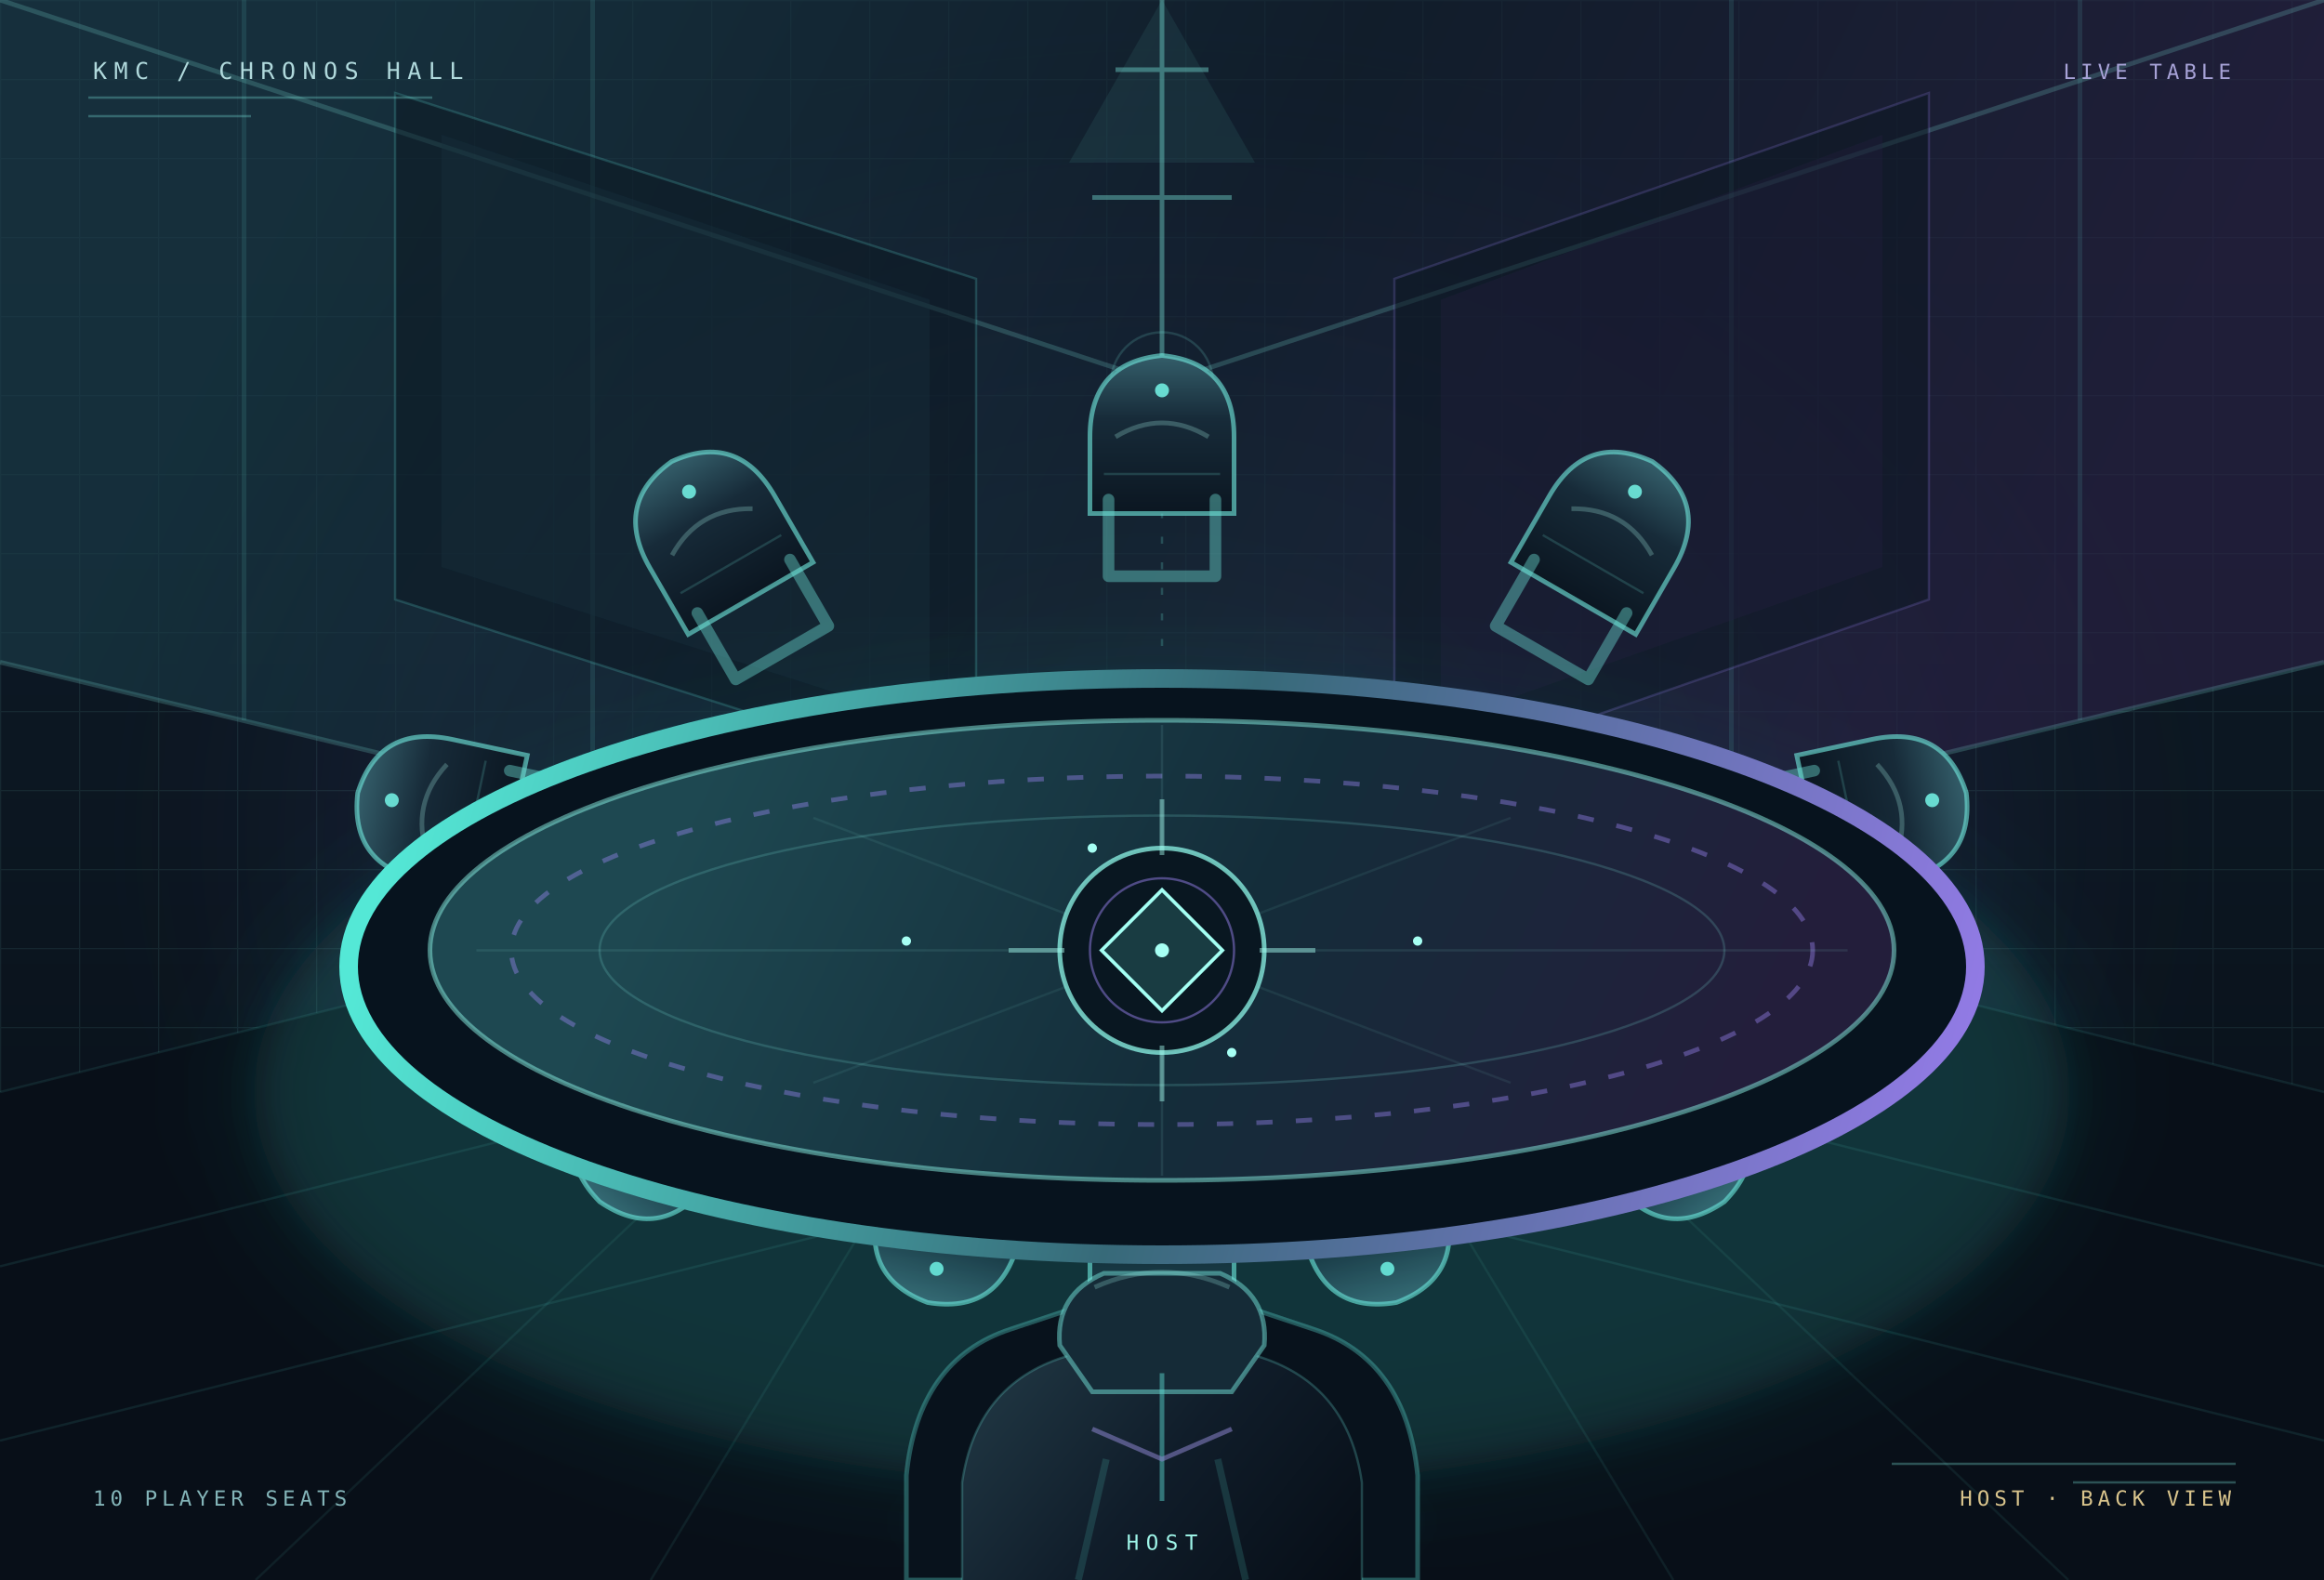
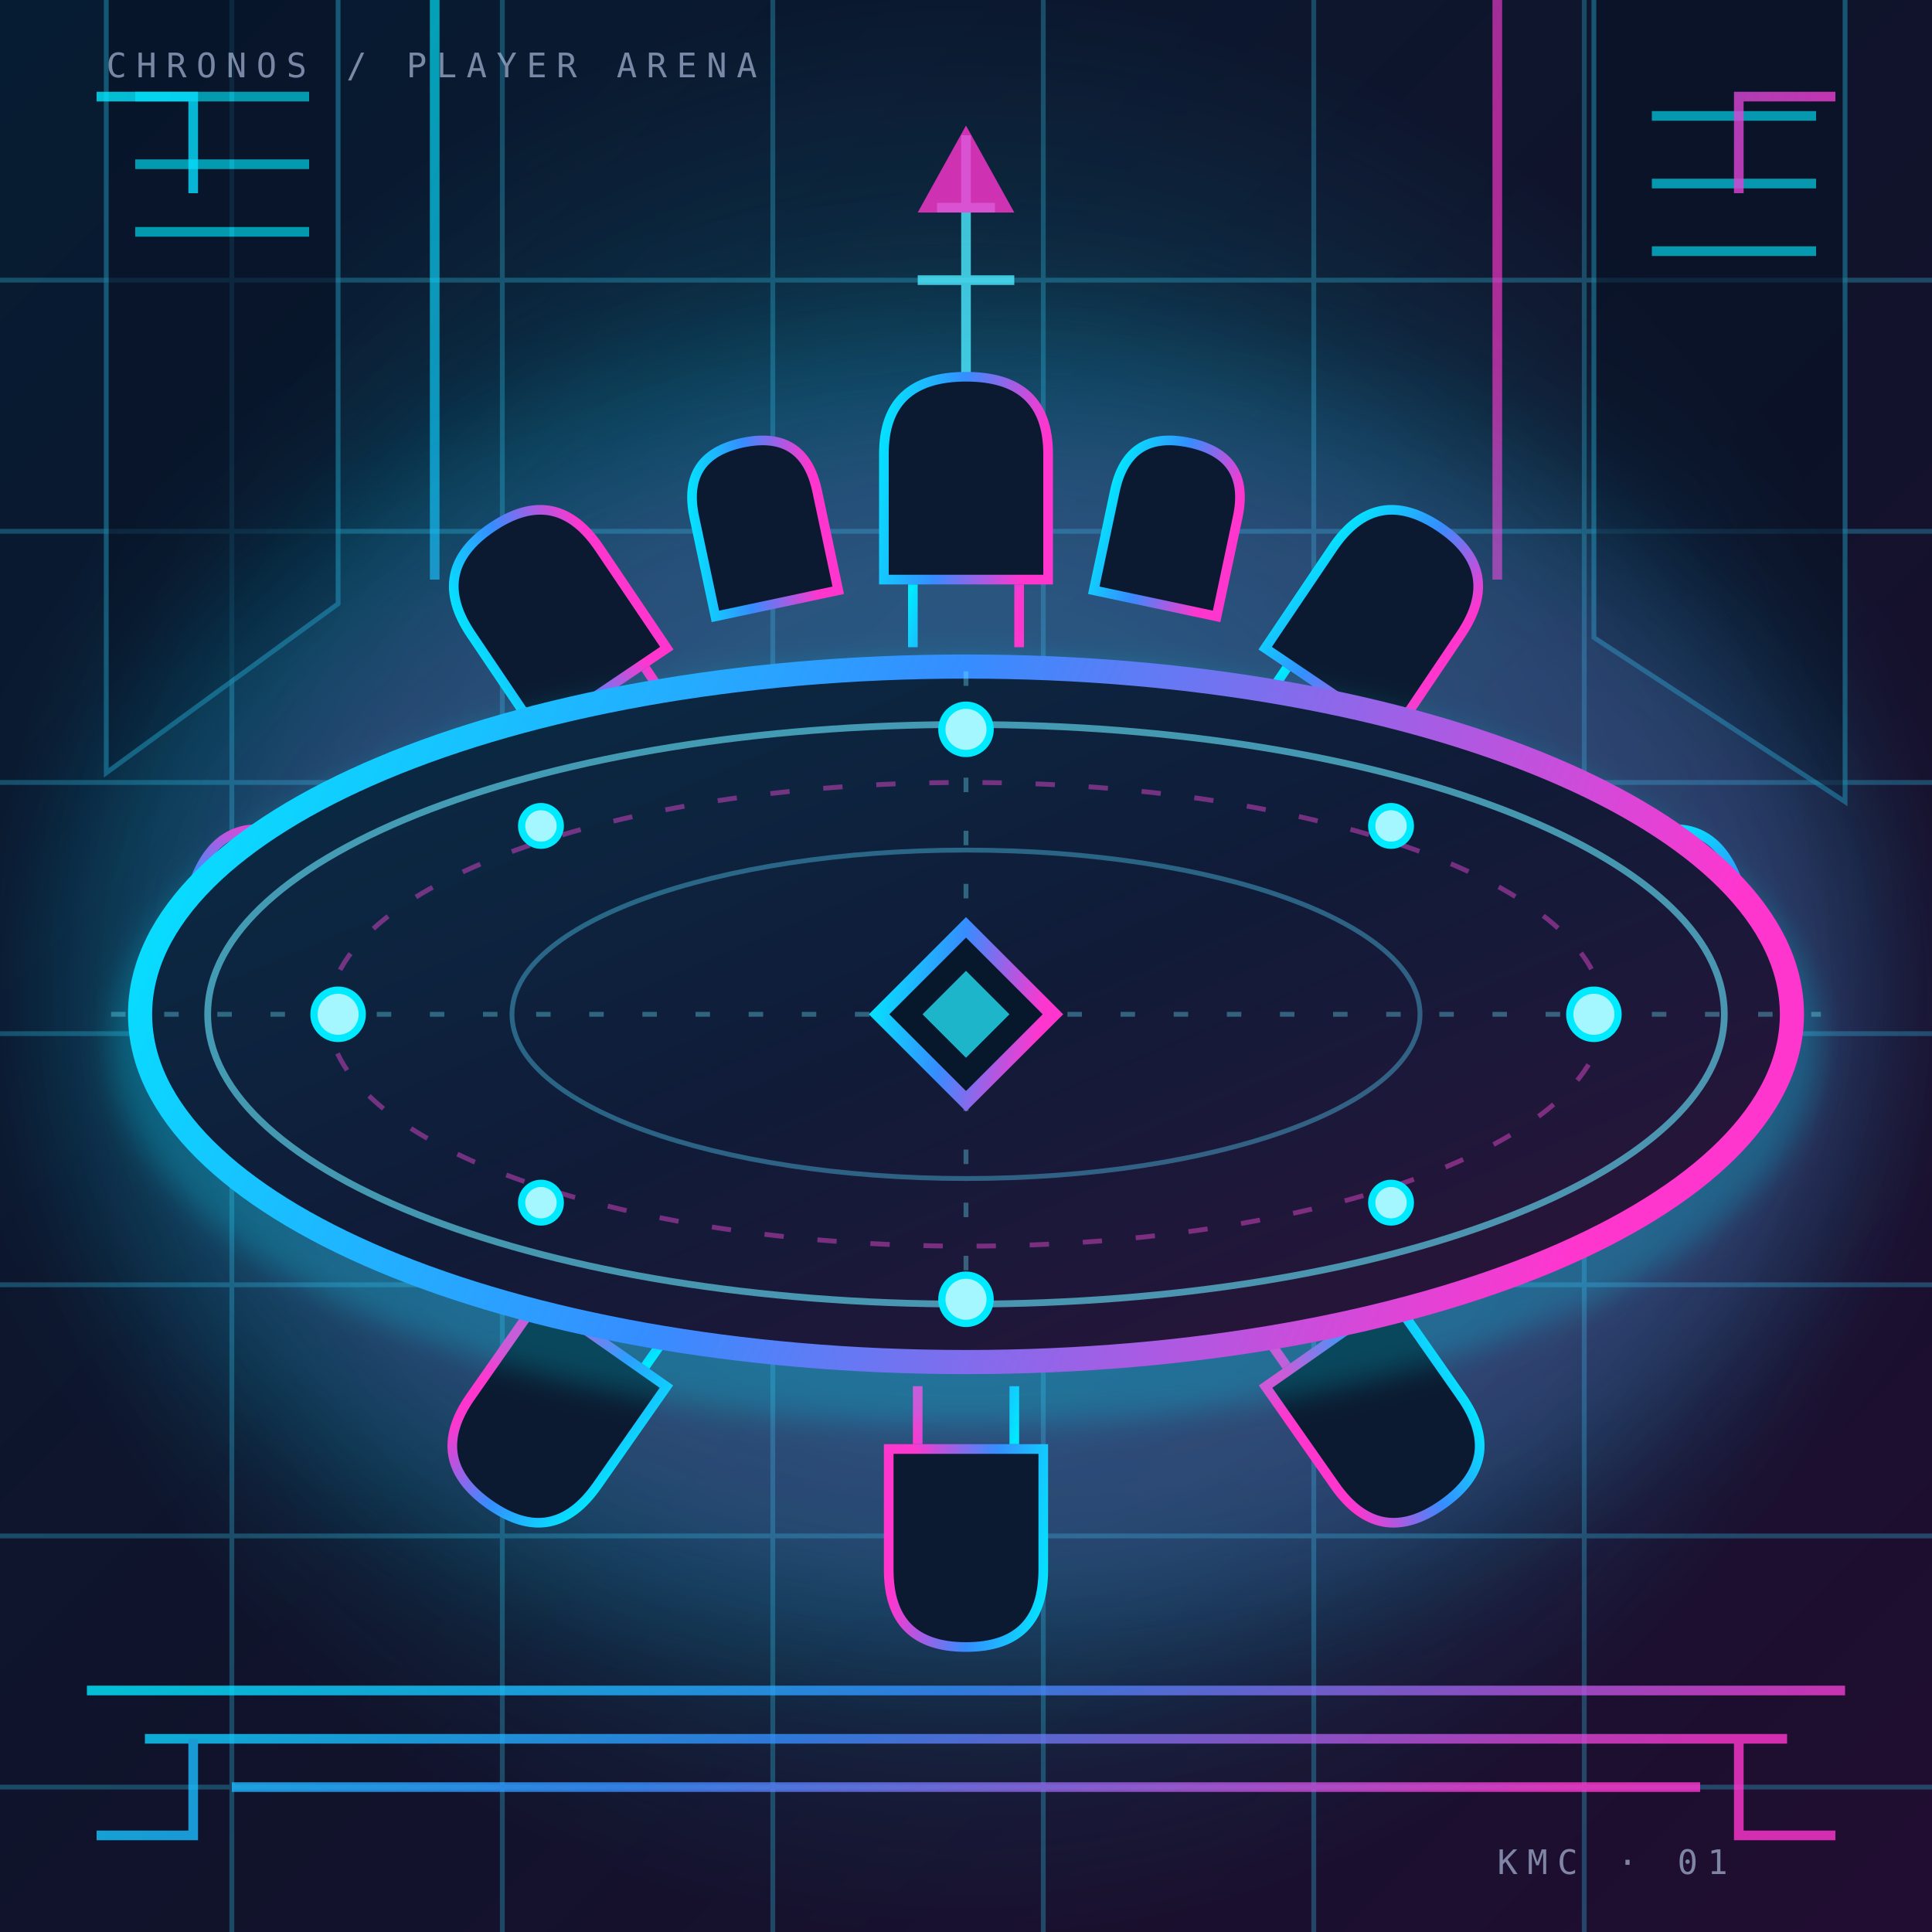
- <svg xmlns="http://www.w3.org/2000/svg" viewBox="0 0 1000 680" fill="none">
+ <svg xmlns="http://www.w3.org/2000/svg" viewBox="0 0 400 400" role="img" aria-label="CHRONOS neon game hall">
  <defs>
-     <linearGradient id="wall" x1="500" y1="0" x2="500" y2="680" gradientUnits="userSpaceOnUse">
-       <stop stop-color="#101b28" />
-       <stop offset=".48" stop-color="#0c1722" />
-       <stop offset="1" stop-color="#070d14" />
+     <linearGradient id="bg" x1="0" y1="0" x2="1" y2="1">
+       <stop stop-color="#061c32" />
+       <stop offset=".52" stop-color="#10132b" />
+       <stop offset="1" stop-color="#210d31" />
    </linearGradient>
-     <linearGradient id="glass" x1="160" y1="20" x2="840" y2="360" gradientUnits="userSpaceOnUse">
-       <stop stop-color="#193c48" />
-       <stop offset=".5" stop-color="#111e2c" />
-       <stop offset="1" stop-color="#2a2144" />
+     <linearGradient id="rim" x1="0" y1="0" x2="1" y2=".2">
+       <stop stop-color="#00eaff" />
+       <stop offset=".48" stop-color="#368dff" />
+       <stop offset="1" stop-color="#ff36ce" />
    </linearGradient>
-     <radialGradient id="roomGlow" cx="0" cy="0" r="1" gradientTransform="matrix(0 360 -470 0 500 360)" gradientUnits="userSpaceOnUse">
-       <stop stop-color="#4bdccc" stop-opacity=".23" />
-       <stop offset=".7" stop-color="#5c54aa" stop-opacity=".09" />
-       <stop offset="1" stop-color="#0a111b" stop-opacity="0" />
+     <linearGradient id="table" x1="0" y1="0" x2="1" y2="1">
+       <stop stop-color="#092e47" />
+       <stop offset=".5" stop-color="#101b38" />
+       <stop offset="1" stop-color="#30123a" />
+     </linearGradient>
+     <radialGradient id="glow">
+       <stop stop-color="#13eaff" stop-opacity=".32" />
+       <stop offset="1" stop-color="#13eaff" stop-opacity="0" />
    </radialGradient>
-     <linearGradient id="tableRim" x1="160" y1="390" x2="850" y2="575" gradientUnits="userSpaceOnUse">
-       <stop stop-color="#54e8d6" />
-       <stop offset=".48" stop-color="#376a79" />
-       <stop offset="1" stop-color="#9b7cf0" />
-     </linearGradient>
-     <linearGradient id="tableSurface" x1="300" y1="340" x2="710" y2="540" gradientUnits="userSpaceOnUse">
-       <stop stop-color="#1e4851" />
-       <stop offset=".52" stop-color="#142d3a" />
-       <stop offset="1" stop-color="#231e3b" />
-     </linearGradient>
-     <linearGradient id="chair" x1="0" y1="0" x2="0" y2="1">
-       <stop stop-color="#345e6a" />
-       <stop offset=".4" stop-color="#172b39" />
-       <stop offset="1" stop-color="#0b1621" />
-     </linearGradient>
-     <linearGradient id="hostJacket" x1="420" y1="550" x2="580" y2="680" gradientUnits="userSpaceOnUse">
-       <stop stop-color="#253f4b" />
-       <stop offset=".55" stop-color="#101d2a" />
-       <stop offset="1" stop-color="#070e17" />
-     </linearGradient>
    <filter id="blur">
-       <feGaussianBlur stdDeviation="26" />
+       <feGaussianBlur stdDeviation="13" />
    </filter>
-     <filter id="softGlow">
-       <feGaussianBlur stdDeviation="8" />
+     <filter id="soft">
+       <feGaussianBlur stdDeviation="3" />
    </filter>
-     <pattern id="grid" width="34" height="34" patternUnits="userSpaceOnUse">
-       <path d="M34 0H0V34" stroke="#8beee4" stroke-opacity=".08" />
-     </pattern>
-     <g id="seat">
-       <path d="M-31 -7Q-31 -39 0 -42Q31 -39 31 -7V26H-31V-7Z" fill="url(#chair)" stroke="#6fe6dc" stroke-opacity=".62" stroke-width="2" />
-       <path d="M-23 20V53M23 20V53M-23 53H23" stroke="#6bded5" stroke-opacity=".42" stroke-width="5" stroke-linecap="round" />
-       <path d="M-20 -7Q0 -19 20 -7" stroke="#b1fff2" stroke-opacity=".24" stroke-width="2" />
-       <path d="M-25 9H25" stroke="#6fe6dc" stroke-opacity=".18" />
-       <circle cx="0" cy="-27" r="3" fill="#75f5e7" fill-opacity=".85" />
+   </defs>
+   <rect width="400" height="400" fill="url(#bg)" />
+   <rect width="400" height="400" fill="url(#glow)" />
+   <g opacity=".3" stroke="#36c9ef" stroke-width="1">
+     <path d="M0 58H400M0 110H400M0 162H400M0 214H400M0 266H400M0 318H400M0 370H400" />
+     <path d="M48 0V400M104 0V400M160 0V400M216 0V400M272 0V400M328 0V400" />
+   </g>
+   <g opacity=".65">
+     <path d="M22 0V160L70 125V0M330 0V132L382 166V0" fill="#081326" stroke="#1c7898" />
+     <path d="M28 20H64M28 34H64M28 48H64M342 24H376M342 38H376M342 52H376" stroke="#00dff5" stroke-width="2" />
+     <path d="M90 0V120M310 0V120" stroke="url(#rim)" stroke-width="2" />
+   </g>
+   <ellipse cx="200" cy="206" rx="188" ry="138" fill="#00cfff" opacity=".18" filter="url(#blur)" />
+   <ellipse cx="210" cy="208" rx="172" ry="121" fill="#ff31c9" opacity=".12" filter="url(#blur)" />
+   <g transform="translate(0 0)">
+     <path d="M200 28V105M194 43H206M190 58H210" stroke="#4ceaff" stroke-width="2" opacity=".8" />
+     <path d="M200 26L210 44H190Z" fill="#ff36d0" opacity=".8" />
+   </g>
+   <g fill="#0b1a30" stroke="url(#rim)" stroke-width="2">
+     <g transform="translate(200 116)">
+       <path d="M-17 -22Q-17 -38 0 -38Q17 -38 17 -22V4H-17Z" />
+       <path d="M-11 5V18M11 5V18" fill="none" />
    </g>
-   </defs>
-   <rect width="1000" height="680" fill="url(#wall)" />
-   <rect width="1000" height="680" fill="url(#roomGlow)" />
-   <rect width="1000" height="680" fill="url(#grid)" />
-   <path d="M0 0H1000V285L500 405L0 285V0Z" fill="url(#glass)" fill-opacity=".62" />
-   <path d="M0 0L500 165L1000 0M0 285L500 405L1000 285" stroke="#82eee3" stroke-opacity=".2" stroke-width="2" />
-   <path d="M105 0V310M255 0V350M745 0V350M895 0V310" stroke="#6adbd2" stroke-opacity=".12" stroke-width="2" />
-   <g opacity=".9">
-     <path d="M170 40V258L420 338V120L170 40Z" fill="#0a1722" fill-opacity=".55" stroke="#5de0d5" stroke-opacity=".23" />
-     <path d="M190 58V244L400 311V129L190 58Z" fill="#152f3c" fill-opacity=".48" />
-     <path d="M600 120V338L830 258V40L600 120Z" fill="#0a1722" fill-opacity=".55" stroke="#a18aff" stroke-opacity=".22" />
-     <path d="M620 129V311L810 244V58L620 129Z" fill="#25223d" fill-opacity=".38" />
-   </g>
-   <path d="M500 0V164M480 30H520M470 85H530" stroke="#81f4e8" stroke-opacity=".38" stroke-width="2" />
-   <path d="M500 0L460 70H540L500 0Z" fill="#69e9dc" fill-opacity=".08" />
-   <circle cx="500" cy="165" r="6" fill="#7ff3e7" />
-   <circle cx="500" cy="165" r="22" stroke="#7ff3e7" stroke-opacity=".16" />
-   <path d="M500 165V280" stroke="#65e3d7" stroke-opacity=".22" stroke-dasharray="3 8" />
-   <path d="M0 470L500 345L1000 470V680H0V470Z" fill="#080f18" />
-   <path d="M0 470L500 345L1000 470M0 545L500 420L1000 545M0 620L500 495L1000 620" stroke="#5dded5" stroke-opacity=".1" />
-   <path d="M110 680L400 405M280 680L455 390M720 680L545 390M890 680L600 405" stroke="#6ce2d8" stroke-opacity=".08" />
-   <ellipse cx="500" cy="470" rx="390" ry="170" fill="#47d9d0" fill-opacity=".09" filter="url(#blur)" />
-   <g>
-     <g transform="translate(500 195)">
-       <use href="#seat" />
+     <g transform="translate(278 139) rotate(34)">
+       <path d="M-16 -20Q-16 -36 0 -36Q16 -36 16 -20V5H-16Z" />
+       <path d="M-10 6V18M10 6V18" fill="none" />
    </g>
-     <g transform="translate(690 235) rotate(30)">
-       <use href="#seat" />
+     <g transform="translate(326 195) rotate(70)">
+       <path d="M-16 -20Q-16 -36 0 -36Q16 -36 16 -20V5H-16Z" />
+       <path d="M-10 6V18M10 6V18" fill="none" />
    </g>
-     <g transform="translate(805 350) rotate(78)">
-       <use href="#seat" />
+     <g transform="translate(278 282) rotate(145)">
+       <path d="M-16 -20Q-16 -36 0 -36Q16 -36 16 -20V5H-16Z" />
+       <path d="M-10 6V18M10 6V18" fill="none" />
    </g>
-     <g transform="translate(715 485) rotate(140)">
-       <use href="#seat" />
+     <g transform="translate(200 305) rotate(180)">
+       <path d="M-16 -20Q-16 -36 0 -36Q16 -36 16 -20V5H-16Z" />
+       <path d="M-10 6V18M10 6V18" fill="none" />
    </g>
-     <g transform="translate(590 520) rotate(165)">
-       <use href="#seat" />
+     <g transform="translate(122 282) rotate(215)">
+       <path d="M-16 -20Q-16 -36 0 -36Q16 -36 16 -20V5H-16Z" />
+       <path d="M-10 6V18M10 6V18" fill="none" />
    </g>
-     <g transform="translate(410 520) rotate(195)">
-       <use href="#seat" />
+     <g transform="translate(74 195) rotate(290)">
+       <path d="M-16 -20Q-16 -36 0 -36Q16 -36 16 -20V5H-16Z" />
+       <path d="M-10 6V18M10 6V18" fill="none" />
    </g>
-     <g transform="translate(285 485) rotate(220)">
-       <use href="#seat" />
+     <g transform="translate(122 139) rotate(-34)">
+       <path d="M-16 -20Q-16 -36 0 -36Q16 -36 16 -20V5H-16Z" />
+       <path d="M-10 6V18M10 6V18" fill="none" />
    </g>
-     <g transform="translate(195 350) rotate(282)">
-       <use href="#seat" />
+     <g transform="translate(160 121) rotate(-12)">
+       <path d="M-13 -17Q-13 -30 0 -30Q13 -30 13 -17V4H-13Z" />
    </g>
-     <g transform="translate(310 235) rotate(330)">
-       <use href="#seat" />
-     </g>
-     <g transform="translate(500 545) rotate(180)">
-       <use href="#seat" />
+     <g transform="translate(240 121) rotate(12)">
+       <path d="M-13 -17Q-13 -30 0 -30Q13 -30 13 -17V4H-13Z" />
    </g>
  </g>
-   <ellipse cx="500" cy="470" rx="390" ry="170" fill="#40d8cf" fill-opacity=".11" filter="url(#softGlow)" />
-   <ellipse cx="500" cy="416" rx="350" ry="124" fill="#07131e" stroke="url(#tableRim)" stroke-width="8" />
-   <ellipse cx="500" cy="409" rx="315" ry="99" fill="url(#tableSurface)" stroke="#8ff7e9" stroke-opacity=".48" stroke-width="2" />
-   <ellipse cx="500" cy="409" rx="280" ry="75" stroke="#a58cff" stroke-opacity=".38" stroke-dasharray="7 10" stroke-width="2" />
-   <ellipse cx="500" cy="409" rx="242" ry="58" stroke="#83efe4" stroke-opacity=".18" />
-   <path d="M500 312V506M205 409H795" stroke="#9cf8ec" stroke-opacity=".1" />
-   <path d="M350 352L650 466M650 352L350 466" stroke="#8af3e8" stroke-opacity=".08" />
-   <circle cx="500" cy="409" r="44" fill="#091721" stroke="#8df6e8" stroke-opacity=".75" stroke-width="2" />
-   <circle cx="500" cy="409" r="31" stroke="#a58bff" stroke-opacity=".45" />
-   <path d="M500 383L526 409L500 435L474 409L500 383Z" fill="#67e8dc" fill-opacity=".18" stroke="#a4fff3" stroke-width="1.5" />
-   <path d="M500 368V344M500 450V474M458 409H434M542 409H566" stroke="#a7fff2" stroke-opacity=".45" stroke-width="2" />
-   <g fill="#a6fff3">
-     <circle cx="500" cy="409" r="3" />
-     <circle cx="390" cy="405" r="2" />
-     <circle cx="610" cy="405" r="2" />
-     <circle cx="470" cy="365" r="2" />
-     <circle cx="530" cy="453" r="2" />
+   <ellipse cx="200" cy="216" rx="177" ry="79" fill="#00eaff" opacity=".22" filter="url(#soft)" />
+   <ellipse cx="200" cy="210" rx="171" ry="72" fill="url(#table)" stroke="url(#rim)" stroke-width="5" />
+   <ellipse cx="200" cy="210" rx="157" ry="60" fill="none" stroke="#67eaff" stroke-opacity=".6" stroke-width="1.4" />
+   <ellipse cx="200" cy="210" rx="132" ry="48" fill="none" stroke="#f04bd6" stroke-opacity=".45" stroke-dasharray="4 7" />
+   <ellipse cx="200" cy="210" rx="94" ry="34" fill="none" stroke="#58d9ff" stroke-opacity=".38" />
+   <path d="M23 210H377M200 139V281" stroke="#6de9ff" stroke-opacity=".35" stroke-dasharray="3 8" />
+   <path d="M200 192L218 210L200 228L182 210Z" fill="#07182d" stroke="url(#rim)" stroke-width="3" />
+   <path d="M200 201L209 210L200 219L191 210Z" fill="#24eaff" opacity=".75" />
+   <g fill="#a4f6ff" stroke="#00eaff" stroke-width="1.5">
+     <circle cx="70" cy="210" r="5" />
+     <circle cx="112" cy="171" r="4" />
+     <circle cx="200" cy="151" r="5" />
+     <circle cx="288" cy="171" r="4" />
+     <circle cx="330" cy="210" r="5" />
+     <circle cx="288" cy="249" r="4" />
+     <circle cx="200" cy="269" r="5" />
+     <circle cx="112" cy="249" r="4" />
  </g>
-   <g>
-     <ellipse cx="500" cy="655" rx="105" ry="18" fill="#3dd9d0" fill-opacity=".14" filter="url(#softGlow)" />
-     <path d="M390 680V635Q395 585 435 572L465 562H535L565 572Q605 585 610 635V680H390Z" fill="#08121c" stroke="#5bded3" stroke-opacity=".34" stroke-width="2" />
-     <path d="M414 680V638Q420 596 458 584L482 575H518L542 584Q580 596 586 638V680" fill="url(#hostJacket)" stroke="#6ce7dc" stroke-opacity=".24" />
-     <path d="M456 579Q454 557 475 548H525Q546 557 544 579L530 599H470L456 579Z" fill="#152b37" stroke="#78e9df" stroke-opacity=".48" stroke-width="2" />
-     <path d="M471 554Q500 541 529 554" stroke="#a6fff3" stroke-opacity=".23" stroke-width="2" />
-     <path d="M500 591V646" stroke="#5ee1d7" stroke-opacity=".45" stroke-width="2" />
-     <path d="M470 615L500 628L530 615" stroke="#8a83cb" stroke-opacity=".55" stroke-width="2" fill="none" />
-     <path d="M464 680L476 628M536 680L524 628" stroke="#5cddd3" stroke-opacity=".16" stroke-width="3" />
-     <text x="500" y="667" text-anchor="middle" fill="#9ff6e9" font-family="monospace" font-size="9" letter-spacing="3">HOST</text>
+   <g fill="none" stroke="url(#rim)" stroke-width="2" opacity=".8">
+     <path d="M18 350H382M30 360H370M48 370H352" />
+     <path d="M20 20L40 20L40 40M380 20H360V40M20 380H40V360M380 380H360V360" />
  </g>
-   <path d="M38 42H186M38 50H108M814 630H962M892 638H962" stroke="#7fece2" stroke-opacity=".3" />
-   <text x="40" y="34" fill="#b0d9dc" font-family="monospace" font-size="10" letter-spacing="3">KMC / CHRONOS HALL</text>
-   <text x="960" y="34" text-anchor="end" fill="#a7a2d7" font-family="monospace" font-size="9" letter-spacing="2">LIVE TABLE</text>
-   <text x="40" y="648" fill="#83b4b8" font-family="monospace" font-size="9" letter-spacing="2">10 PLAYER SEATS</text>
-   <text x="960" y="648" text-anchor="end" fill="#d9c48c" font-family="monospace" font-size="9" letter-spacing="2">HOST · BACK VIEW</text>
+   <g fill="#a9b8d8" font-family="monospace" font-size="7" letter-spacing="2" opacity=".7">
+     <text x="22" y="16">CHRONOS / PLAYER ARENA</text>
+     <text x="310" y="388">KMC · 01</text>
+   </g>
</svg>
